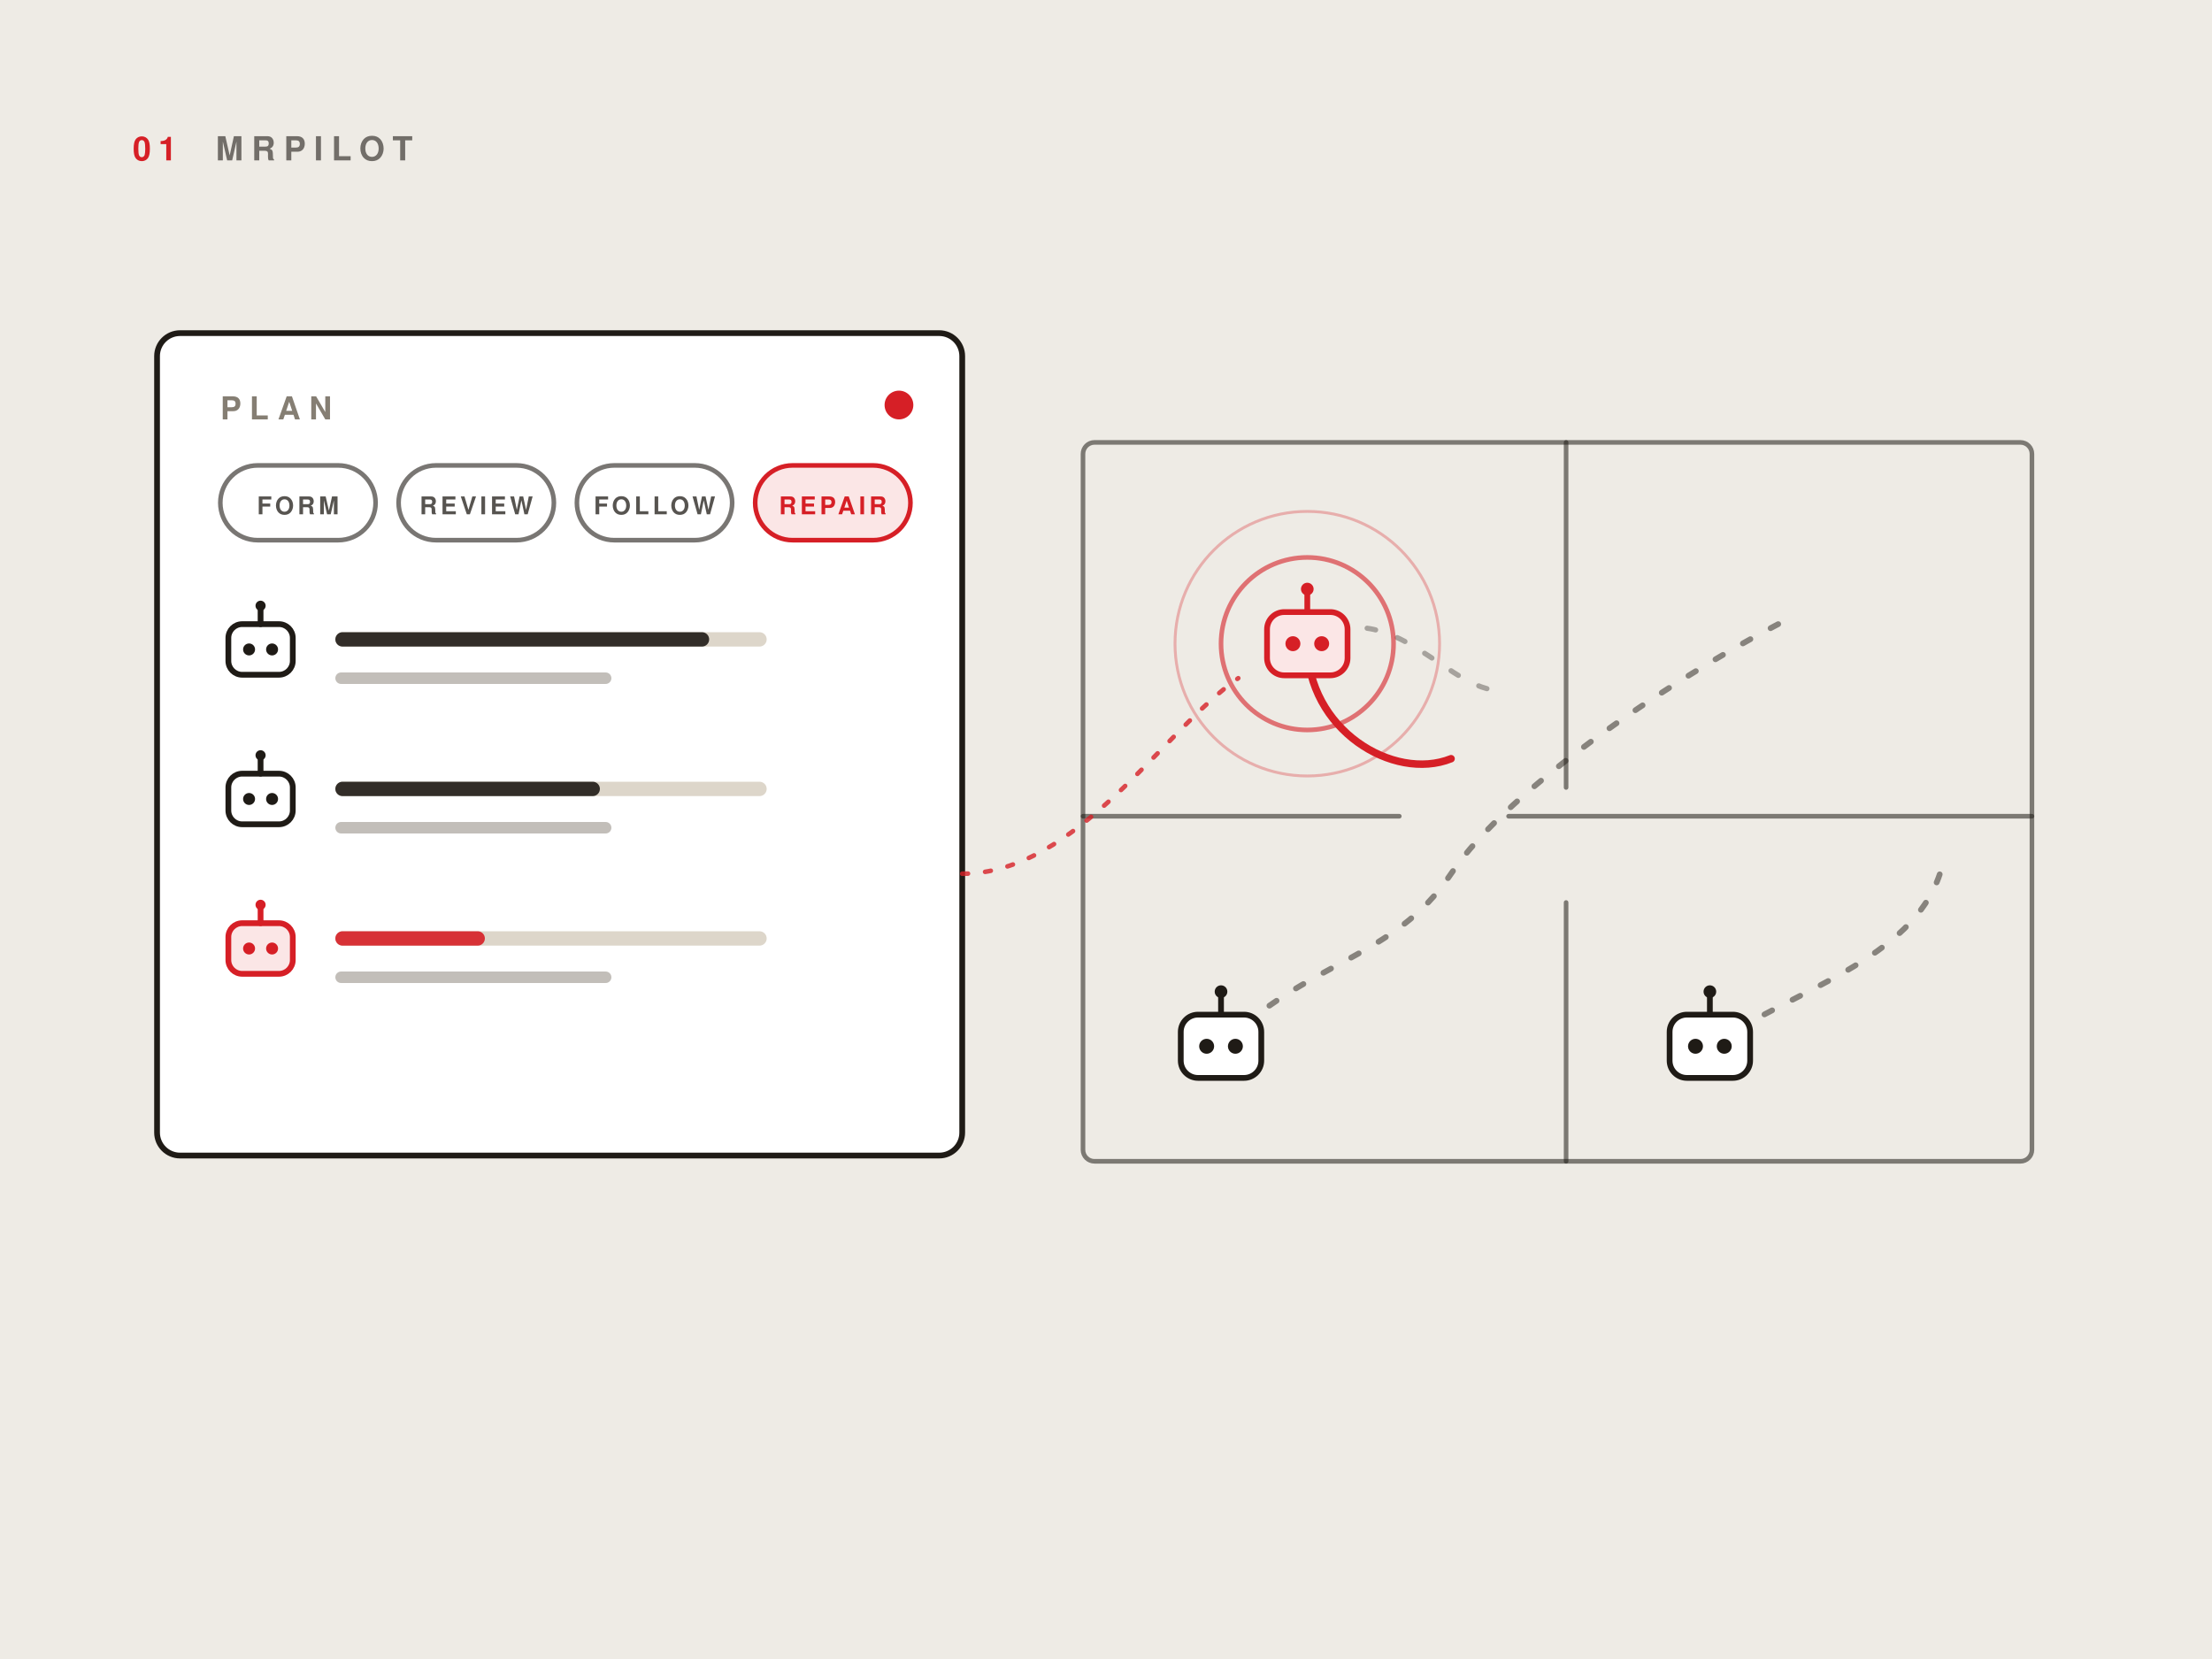
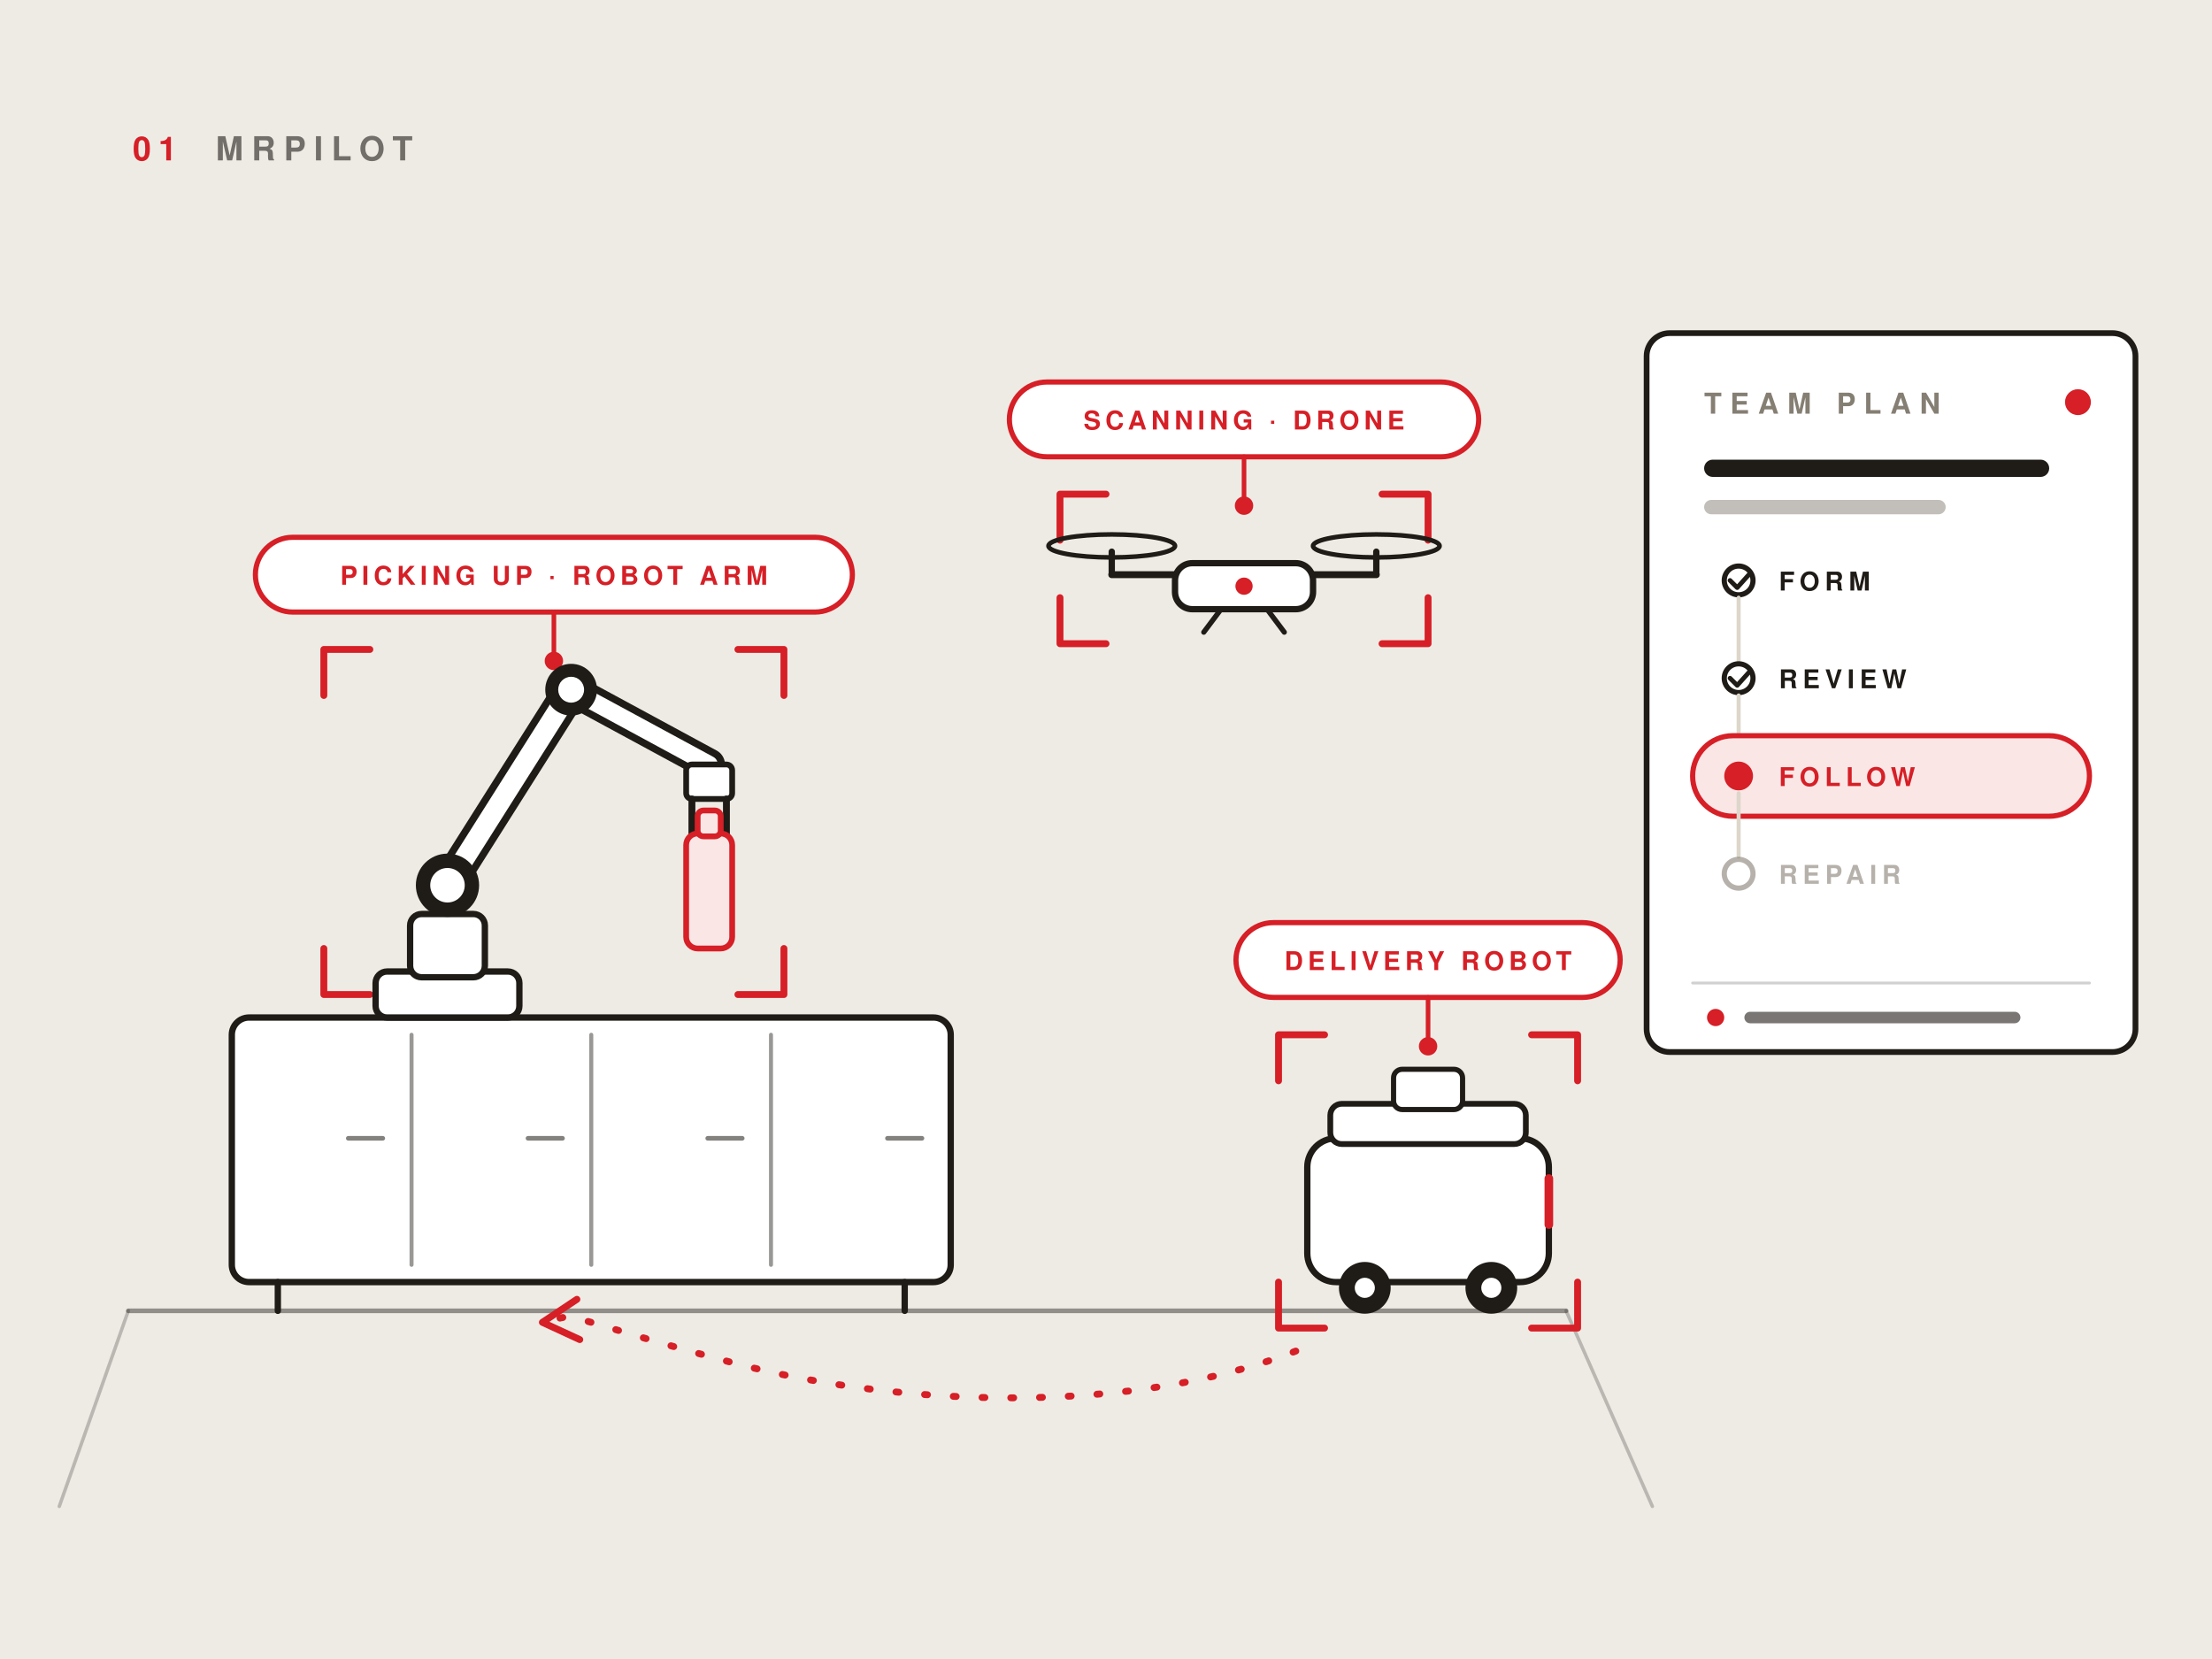
<svg xmlns="http://www.w3.org/2000/svg" viewBox="0 0 800 600" width="800" height="600" role="img">
  <rect width="800" height="600" fill="#EEEBE5" />
  <g transform="translate(400 316) scale(1.04) translate(-400 -300)">
-     <rect x="70.0" y="112.0" width="280.0" height="286.0" rx="8" stroke="#1F1B16" stroke-width="2" fill="#FFFFFF" opacity="1" />
-     <text x="92" y="142" text-anchor="start" font-family="Figtree, 'Segoe UI', Helvetica, Arial, sans-serif" font-size="11" font-weight="700" letter-spacing="3" fill="#857E73" opacity="1">PLAN</text>
-     <circle cx="328.0" cy="137.0" r="5" fill="#D61F26" opacity="1" />
-     <rect x="92.0" y="158.0" width="54.0" height="26.0" rx="13" stroke="#1F1B16" stroke-width="1.6" fill="none" opacity="0.6" />
-     <text x="119" y="175" text-anchor="middle" font-family="Figtree, 'Segoe UI', Helvetica, Arial, sans-serif" font-size="8.5" font-weight="700" letter-spacing="1.2" fill="#1F1B16" opacity="0.75">FORM</text>
-     <rect x="154.0" y="158.0" width="54.0" height="26.0" rx="13" stroke="#1F1B16" stroke-width="1.6" fill="none" opacity="0.6" />
-     <text x="181" y="175" text-anchor="middle" font-family="Figtree, 'Segoe UI', Helvetica, Arial, sans-serif" font-size="8.5" font-weight="700" letter-spacing="1.2" fill="#1F1B16" opacity="0.75">REVIEW</text>
-     <rect x="216.0" y="158.0" width="54.0" height="26.0" rx="13" stroke="#1F1B16" stroke-width="1.6" fill="none" opacity="0.6" />
-     <text x="243" y="175" text-anchor="middle" font-family="Figtree, 'Segoe UI', Helvetica, Arial, sans-serif" font-size="8.5" font-weight="700" letter-spacing="1.2" fill="#1F1B16" opacity="0.75">FOLLOW</text>
-     <rect x="278.0" y="158.0" width="54.0" height="26.0" rx="13" stroke="#D61F26" stroke-width="1.6" fill="#FBE6E6" opacity="1" />
-     <text x="305" y="175" text-anchor="middle" font-family="Figtree, 'Segoe UI', Helvetica, Arial, sans-serif" font-size="8.5" font-weight="700" letter-spacing="1.2" fill="#D61F26" opacity="1">REPAIR</text>
-     <rect x="94.8" y="213.2" width="22.4" height="17.6" rx="4.8" stroke="#1F1B16" stroke-width="2" fill="#FFFFFF" opacity="1" />
-     <circle cx="102.0" cy="222.0" r="2.08" fill="#1F1B16" opacity="1" />
-     <circle cx="110.0" cy="222.0" r="2.08" fill="#1F1B16" opacity="1" />
-     <path d="M106 213.2v-6" stroke="#1F1B16" stroke-width="2" fill="none" stroke-linecap="round" stroke-linejoin="round" opacity="1" />
-     <circle cx="106.0" cy="206.8" r="1.76" fill="#1F1B16" opacity="1" />
-     <rect x="132.0" y="216.0" width="150.0" height="5" rx="2.5" fill="#DDD6CA" opacity="1" />
-     <rect x="132.0" y="216.0" width="130.0" height="5" rx="2.5" fill="#1F1B16" opacity="0.9" />
-     <rect x="132.0" y="230.0" width="96.0" height="4" rx="2.0" fill="#857E73" opacity="0.5" />
-     <rect x="94.8" y="265.2" width="22.4" height="17.6" rx="4.8" stroke="#1F1B16" stroke-width="2" fill="#FFFFFF" opacity="1" />
-     <circle cx="102.0" cy="274.0" r="2.08" fill="#1F1B16" opacity="1" />
-     <circle cx="110.0" cy="274.0" r="2.08" fill="#1F1B16" opacity="1" />
-     <path d="M106 265.2v-6" stroke="#1F1B16" stroke-width="2" fill="none" stroke-linecap="round" stroke-linejoin="round" opacity="1" />
-     <circle cx="106.0" cy="258.8" r="1.76" fill="#1F1B16" opacity="1" />
-     <rect x="132.0" y="268.0" width="150.0" height="5" rx="2.5" fill="#DDD6CA" opacity="1" />
-     <rect x="132.0" y="268.0" width="92.0" height="5" rx="2.5" fill="#1F1B16" opacity="0.9" />
-     <rect x="132.0" y="282.0" width="96.0" height="4" rx="2.0" fill="#857E73" opacity="0.5" />
-     <rect x="94.8" y="317.2" width="22.4" height="17.6" rx="4.8" stroke="#D61F26" stroke-width="2" fill="#FBE6E6" opacity="1" />
-     <circle cx="102.0" cy="326.0" r="2.08" fill="#D61F26" opacity="1" />
-     <circle cx="110.0" cy="326.0" r="2.08" fill="#D61F26" opacity="1" />
-     <path d="M106 317.2v-6" stroke="#D61F26" stroke-width="2" fill="none" stroke-linecap="round" stroke-linejoin="round" opacity="1" />
-     <circle cx="106.0" cy="310.8" r="1.76" fill="#D61F26" opacity="1" />
-     <rect x="132.0" y="320.0" width="150.0" height="5" rx="2.5" fill="#DDD6CA" opacity="1" />
-     <rect x="132.0" y="320.0" width="52.0" height="5" rx="2.5" fill="#D61F26" opacity="0.9" />
-     <rect x="132.0" y="334.0" width="96.0" height="4" rx="2.0" fill="#857E73" opacity="0.5" />
-     <rect x="392.0" y="150.0" width="330.0" height="250.0" rx="4" stroke="#1F1B16" stroke-width="1.6" fill="none" opacity="0.55" />
-     <path d="M560 150v120M560 310v90M392 280h110M540 280h182" stroke="#1F1B16" stroke-width="1.6" fill="none" stroke-linecap="round" stroke-linejoin="round" opacity="0.55" />
-     <path d="M440 360C470 330 500 330 520 300S600 230 640 210" stroke="#1F1B16" stroke-width="2" fill="none" stroke-linecap="round" stroke-linejoin="round" opacity="0.5" stroke-dasharray="3 8" />
-     <path d="M610 360C640 340 680 330 690 300" stroke="#1F1B16" stroke-width="2" fill="none" stroke-linecap="round" stroke-linejoin="round" opacity="0.5" stroke-dasharray="3 8" />
-     <path d="M470 220C500 200 520 240 540 236" stroke="#1F1B16" stroke-width="1.8" fill="none" stroke-linecap="round" stroke-linejoin="round" opacity="0.35" stroke-dasharray="3 8" />
-     <path d="M470 220C470 250 500 268 520 260" stroke="#D61F26" stroke-width="2.6" fill="none" stroke-linecap="round" stroke-linejoin="round" opacity="1" />
-     <rect x="426.0" y="349.0" width="28.0" height="22.0" rx="6" stroke="#1F1B16" stroke-width="2" fill="#FFFFFF" opacity="1" />
-     <circle cx="435.0" cy="360.0" r="2.6" fill="#1F1B16" opacity="1" />
-     <circle cx="445.0" cy="360.0" r="2.6" fill="#1F1B16" opacity="1" />
-     <path d="M440 349v-6" stroke="#1F1B16" stroke-width="2" fill="none" stroke-linecap="round" stroke-linejoin="round" opacity="1" />
-     <circle cx="440.0" cy="341.0" r="2.2" fill="#1F1B16" opacity="1" />
-     <rect x="596.0" y="349.0" width="28.0" height="22.0" rx="6" stroke="#1F1B16" stroke-width="2" fill="#FFFFFF" opacity="1" />
-     <circle cx="605.0" cy="360.0" r="2.6" fill="#1F1B16" opacity="1" />
-     <circle cx="615.0" cy="360.0" r="2.6" fill="#1F1B16" opacity="1" />
-     <path d="M610 349v-6" stroke="#1F1B16" stroke-width="2" fill="none" stroke-linecap="round" stroke-linejoin="round" opacity="1" />
-     <circle cx="610.0" cy="341.0" r="2.2" fill="#1F1B16" opacity="1" />
-     <rect x="456.0" y="209.0" width="28.0" height="22.0" rx="6" stroke="#D61F26" stroke-width="2" fill="#FBE6E6" opacity="1" />
-     <circle cx="465.0" cy="220.0" r="2.6" fill="#D61F26" opacity="1" />
-     <circle cx="475.0" cy="220.0" r="2.6" fill="#D61F26" opacity="1" />
-     <path d="M470 209v-6" stroke="#D61F26" stroke-width="2" fill="none" stroke-linecap="round" stroke-linejoin="round" opacity="1" />
-     <circle cx="470.0" cy="201.0" r="2.2" fill="#D61F26" opacity="1" />
-     <circle cx="470.0" cy="220.0" r="30" stroke="#D61F26" stroke-width="1.6" fill="none" opacity="0.6" />
-     <circle cx="470.0" cy="220.0" r="46" stroke="#D61F26" stroke-width="1" fill="none" opacity="0.3" />
-     <path d="M350 300C390 300 420 250 446 232" stroke="#D61F26" stroke-width="1.6" fill="none" stroke-linecap="round" stroke-linejoin="round" opacity="0.8" stroke-dasharray="2 6" />
+     <path d="M60 452H560" stroke="#1F1B16" stroke-width="1.6" fill="none" stroke-linecap="round" stroke-linejoin="round" opacity="0.45" />
+     <path d="M60 452L36 520M560 452L590 520" stroke="#1F1B16" stroke-width="1.2" fill="none" stroke-linecap="round" stroke-linejoin="round" opacity="0.25" />
+     <rect x="96.0" y="350.0" width="250.0" height="92.0" rx="6" stroke="#1F1B16" stroke-width="2.2" fill="#FFFFFF" opacity="1" />
+     <path d="M158.5 356V436" stroke="#1F1B16" stroke-width="1.4" fill="none" stroke-linecap="round" stroke-linejoin="round" opacity="0.45" />
+     <path d="M221.0 356V436" stroke="#1F1B16" stroke-width="1.4" fill="none" stroke-linecap="round" stroke-linejoin="round" opacity="0.45" />
+     <path d="M283.5 356V436" stroke="#1F1B16" stroke-width="1.4" fill="none" stroke-linecap="round" stroke-linejoin="round" opacity="0.45" />
+     <path d="M148.5 392h-12" stroke="#1F1B16" stroke-width="1.6" fill="none" stroke-linecap="round" stroke-linejoin="round" opacity="0.55" />
+     <path d="M211.0 392h-12" stroke="#1F1B16" stroke-width="1.6" fill="none" stroke-linecap="round" stroke-linejoin="round" opacity="0.55" />
+     <path d="M273.5 392h-12" stroke="#1F1B16" stroke-width="1.6" fill="none" stroke-linecap="round" stroke-linejoin="round" opacity="0.55" />
+     <path d="M336.0 392h-12" stroke="#1F1B16" stroke-width="1.6" fill="none" stroke-linecap="round" stroke-linejoin="round" opacity="0.55" />
+     <path d="M112 442v10M330 442v10" stroke="#1F1B16" stroke-width="2.2" fill="none" stroke-linecap="round" stroke-linejoin="round" opacity="1" />
+     <path d="M128 238V222H144M272 222H288V238M288 326V342H272M144 342H128V326" stroke="#D61F26" stroke-width="2.4" fill="none" stroke-linecap="round" stroke-linejoin="round" opacity="1" />
+     <rect x="104.2" y="183.0" width="207.6" height="26.0" rx="13" stroke="#D61F26" stroke-width="1.8" fill="#FFFFFF" opacity="1" />
+     <text x="208" y="199.5" text-anchor="middle" font-family="Figtree, 'Segoe UI', Helvetica, Arial, sans-serif" font-size="9" font-weight="700" letter-spacing="1.6" fill="#D61F26" opacity="1">PICKING UP  ·  ROBOT ARM</text>
+     <path d="M208 209v14" stroke="#D61F26" stroke-width="1.6" fill="none" stroke-linecap="round" stroke-linejoin="round" opacity="1" />
+     <circle cx="208.0" cy="226.0" r="3.2" fill="#D61F26" opacity="1" />
+     <path d="M384 184V168H400M496 168H512V184M512 204V220H496M400 220H384V204" stroke="#D61F26" stroke-width="2.4" fill="none" stroke-linecap="round" stroke-linejoin="round" opacity="1" />
+     <rect x="366.4" y="129.0" width="163.2" height="26.0" rx="13" stroke="#D61F26" stroke-width="1.8" fill="#FFFFFF" opacity="1" />
+     <text x="448" y="145.5" text-anchor="middle" font-family="Figtree, 'Segoe UI', Helvetica, Arial, sans-serif" font-size="9" font-weight="700" letter-spacing="1.6" fill="#D61F26" opacity="1">SCANNING  ·  DRONE</text>
+     <path d="M448 155v14" stroke="#D61F26" stroke-width="1.6" fill="none" stroke-linecap="round" stroke-linejoin="round" opacity="1" />
+     <circle cx="448.0" cy="172.0" r="3.2" fill="#D61F26" opacity="1" />
+     <path d="M460 372V356H476M548 356H564V372M564 442V458H548M476 458H460V442" stroke="#D61F26" stroke-width="2.4" fill="none" stroke-linecap="round" stroke-linejoin="round" opacity="1" />
+     <rect x="445.2" y="317.0" width="133.6" height="26.0" rx="13" stroke="#D61F26" stroke-width="1.8" fill="#FFFFFF" opacity="1" />
+     <text x="512" y="333.5" text-anchor="middle" font-family="Figtree, 'Segoe UI', Helvetica, Arial, sans-serif" font-size="9" font-weight="700" letter-spacing="1.6" fill="#D61F26" opacity="1">DELIVERY ROBOT</text>
+     <path d="M512 343v14" stroke="#D61F26" stroke-width="1.6" fill="none" stroke-linecap="round" stroke-linejoin="round" opacity="1" />
+     <circle cx="512.0" cy="360.0" r="3.2" fill="#D61F26" opacity="1" />
+     <rect x="146.0" y="334.0" width="50.0" height="16.0" rx="4" stroke="#1F1B16" stroke-width="2.2" fill="#FFFFFF" opacity="1" />
+     <rect x="158.0" y="314.0" width="26.0" height="22.0" rx="4" stroke="#1F1B16" stroke-width="2.2" fill="#FFFFFF" opacity="1" />
+     <path d="M171 304L214 236" stroke="#1F1B16" stroke-width="12" fill="none" stroke-linecap="round" stroke-linejoin="round" opacity="1" />
+     <path d="M171 304L214 236" stroke="#FFFFFF" stroke-width="7" fill="none" stroke-linecap="round" stroke-linejoin="round" opacity="1" />
+     <path d="M214 236L262 262" stroke="#1F1B16" stroke-width="11" fill="none" stroke-linecap="round" stroke-linejoin="round" opacity="1" />
+     <path d="M214 236L262 262" stroke="#FFFFFF" stroke-width="6" fill="none" stroke-linecap="round" stroke-linejoin="round" opacity="1" />
+     <circle cx="171.0" cy="304.0" r="11" fill="#1F1B16" opacity="1" />
+     <circle cx="171.0" cy="304.0" r="6" fill="#FFFFFF" opacity="1" />
+     <circle cx="214.0" cy="236.0" r="9" fill="#1F1B16" opacity="1" />
+     <circle cx="214.0" cy="236.0" r="4.5" fill="#FFFFFF" opacity="1" />
+     <rect x="254.0" y="262.0" width="16.0" height="12.0" rx="2" stroke="#1F1B16" stroke-width="2" fill="#FFFFFF" opacity="1" />
+     <path d="M256 274v12M268 274v12" stroke="#1F1B16" stroke-width="2.4" fill="none" stroke-linecap="round" stroke-linejoin="round" opacity="1" />
+     <rect x="254.0" y="286.0" width="16.0" height="40.0" rx="4" stroke="#D61F26" stroke-width="2" fill="#FBE6E6" opacity="1" />
+     <rect x="258.0" y="278.0" width="8.0" height="9.0" rx="2" stroke="#D61F26" stroke-width="2" fill="#FBE6E6" opacity="1" />
+     <rect x="424.0" y="192.0" width="48.0" height="16.0" rx="6" stroke="#1F1B16" stroke-width="2.2" fill="#FFFFFF" opacity="1" />
+     <path d="M424 196H402M472 196H494" stroke="#1F1B16" stroke-width="2.4" fill="none" stroke-linecap="round" stroke-linejoin="round" opacity="1" />
+     <path d="M402 196v-8M494 196v-8" stroke="#1F1B16" stroke-width="2.2" fill="none" stroke-linecap="round" stroke-linejoin="round" opacity="1" />
+     <ellipse cx="402" cy="186" rx="22" ry="4" stroke="#1F1B16" stroke-width="1.6" fill="none" opacity="1" />
+     <ellipse cx="494" cy="186" rx="22" ry="4" stroke="#1F1B16" stroke-width="1.6" fill="none" opacity="1" />
+     <circle cx="448.0" cy="200.0" r="3" fill="#D61F26" opacity="1" />
+     <path d="M440 208l-6 8M456 208l6 8" stroke="#1F1B16" stroke-width="1.8" fill="none" stroke-linecap="round" stroke-linejoin="round" opacity="1" />
+     <rect x="470.0" y="392.0" width="84.0" height="50.0" rx="10" stroke="#1F1B16" stroke-width="2.2" fill="#FFFFFF" opacity="1" />
+     <rect x="478.0" y="380.0" width="68.0" height="14.0" rx="4" stroke="#1F1B16" stroke-width="2" fill="#FFFFFF" opacity="1" />
+     <rect x="500.0" y="368.0" width="24.0" height="14.0" rx="3" stroke="#1F1B16" stroke-width="1.8" fill="#FFFFFF" opacity="1" />
+     <circle cx="490.0" cy="444.0" r="9" fill="#1F1B16" opacity="1" />
+     <circle cx="534.0" cy="444.0" r="9" fill="#1F1B16" opacity="1" />
+     <circle cx="490.0" cy="444.0" r="3.5" fill="#FFFFFF" opacity="1" />
+     <circle cx="534.0" cy="444.0" r="3.5" fill="#FFFFFF" opacity="1" />
+     <path d="M554 406v16" stroke="#D61F26" stroke-width="3" fill="none" stroke-linecap="round" stroke-linejoin="round" opacity="1" />
+     <path d="M466 466C410 488 330 486 270 470S216 452 206 456" stroke="#D61F26" stroke-width="2.4" fill="none" stroke-linecap="round" stroke-linejoin="round" opacity="1" stroke-dasharray="1 9" />
+     <path d="M216 448l-12 8 13 6" stroke="#D61F26" stroke-width="2.4" fill="none" stroke-linecap="round" stroke-linejoin="round" opacity="1" />
+     <rect x="588.0" y="112.0" width="170.0" height="250.0" rx="8" stroke="#1F1B16" stroke-width="2" fill="#FFFFFF" opacity="1" />
+     <text x="608" y="140" text-anchor="start" font-family="Figtree, 'Segoe UI', Helvetica, Arial, sans-serif" font-size="10" font-weight="700" letter-spacing="3" fill="#857E73" opacity="1">TEAM PLAN</text>
+     <circle cx="738.0" cy="136.0" r="4.5" fill="#D61F26" opacity="1" />
+     <rect x="608.0" y="156.0" width="120.0" height="6" rx="3.0" fill="#1F1B16" opacity="1" />
+     <rect x="608.0" y="170.0" width="84.0" height="5" rx="2.5" fill="#857E73" opacity="0.5" />
+     <circle cx="620.0" cy="198.0" r="5" stroke="#1F1B16" stroke-width="1.8" fill="none" opacity="1" />
+     <path d="M617 198l2.5 2.5 4.5-5" stroke="#1F1B16" stroke-width="1.6" fill="none" stroke-linecap="round" stroke-linejoin="round" opacity="1" />
+     <text x="634" y="201.5" text-anchor="start" font-family="Figtree, 'Segoe UI', Helvetica, Arial, sans-serif" font-size="9" font-weight="700" letter-spacing="1.8" fill="#1F1B16" opacity="1">FORM</text>
+     <path d="M620 204v22" stroke="#DDD6CA" stroke-width="1.4" fill="none" stroke-linecap="round" stroke-linejoin="round" opacity="1" />
+     <circle cx="620.0" cy="232.0" r="5" stroke="#1F1B16" stroke-width="1.8" fill="none" opacity="1" />
+     <path d="M617 232l2.5 2.5 4.5-5" stroke="#1F1B16" stroke-width="1.6" fill="none" stroke-linecap="round" stroke-linejoin="round" opacity="1" />
+     <text x="634" y="235.5" text-anchor="start" font-family="Figtree, 'Segoe UI', Helvetica, Arial, sans-serif" font-size="9" font-weight="700" letter-spacing="1.8" fill="#1F1B16" opacity="1">REVIEW</text>
+     <path d="M620 238v22" stroke="#DDD6CA" stroke-width="1.4" fill="none" stroke-linecap="round" stroke-linejoin="round" opacity="1" />
+     <rect x="604.0" y="252.0" width="138.0" height="28.0" rx="14" stroke="#D61F26" stroke-width="1.8" fill="#FBE6E6" opacity="1" />
+     <circle cx="620.0" cy="266.0" r="5" fill="#D61F26" opacity="1" />
+     <text x="634" y="269.5" text-anchor="start" font-family="Figtree, 'Segoe UI', Helvetica, Arial, sans-serif" font-size="9" font-weight="700" letter-spacing="1.8" fill="#D61F26" opacity="1">FOLLOW</text>
+     <path d="M620 272v22" stroke="#DDD6CA" stroke-width="1.4" fill="none" stroke-linecap="round" stroke-linejoin="round" opacity="1" />
+     <circle cx="620.0" cy="300.0" r="5" stroke="#857E73" stroke-width="1.8" fill="none" opacity="0.6" />
+     <text x="634" y="303.5" text-anchor="start" font-family="Figtree, 'Segoe UI', Helvetica, Arial, sans-serif" font-size="9" font-weight="700" letter-spacing="1.8" fill="#857E73" opacity="0.6">REPAIR</text>
+     <path d="M604 338H742" stroke="#1F1B16" stroke-width="1" fill="none" stroke-linecap="round" stroke-linejoin="round" opacity="0.2" />
+     <circle cx="612.0" cy="350.0" r="3" fill="#D61F26" opacity="1" />
+     <rect x="622.0" y="348.0" width="96.0" height="4" rx="2.0" fill="#1F1B16" opacity="0.6" />
  </g>
  <text x="48" y="58" text-anchor="start" font-family="Figtree, 'Segoe UI', Helvetica, Arial, sans-serif" font-size="12" font-weight="700" letter-spacing="2.6" fill="#D61F26" opacity="1">01</text>
  <text x="78" y="58" text-anchor="start" font-family="Figtree, 'Segoe UI', Helvetica, Arial, sans-serif" font-size="12" font-weight="600" letter-spacing="3" fill="#1F1B16" opacity="0.6">MRPILOT</text>
</svg>
